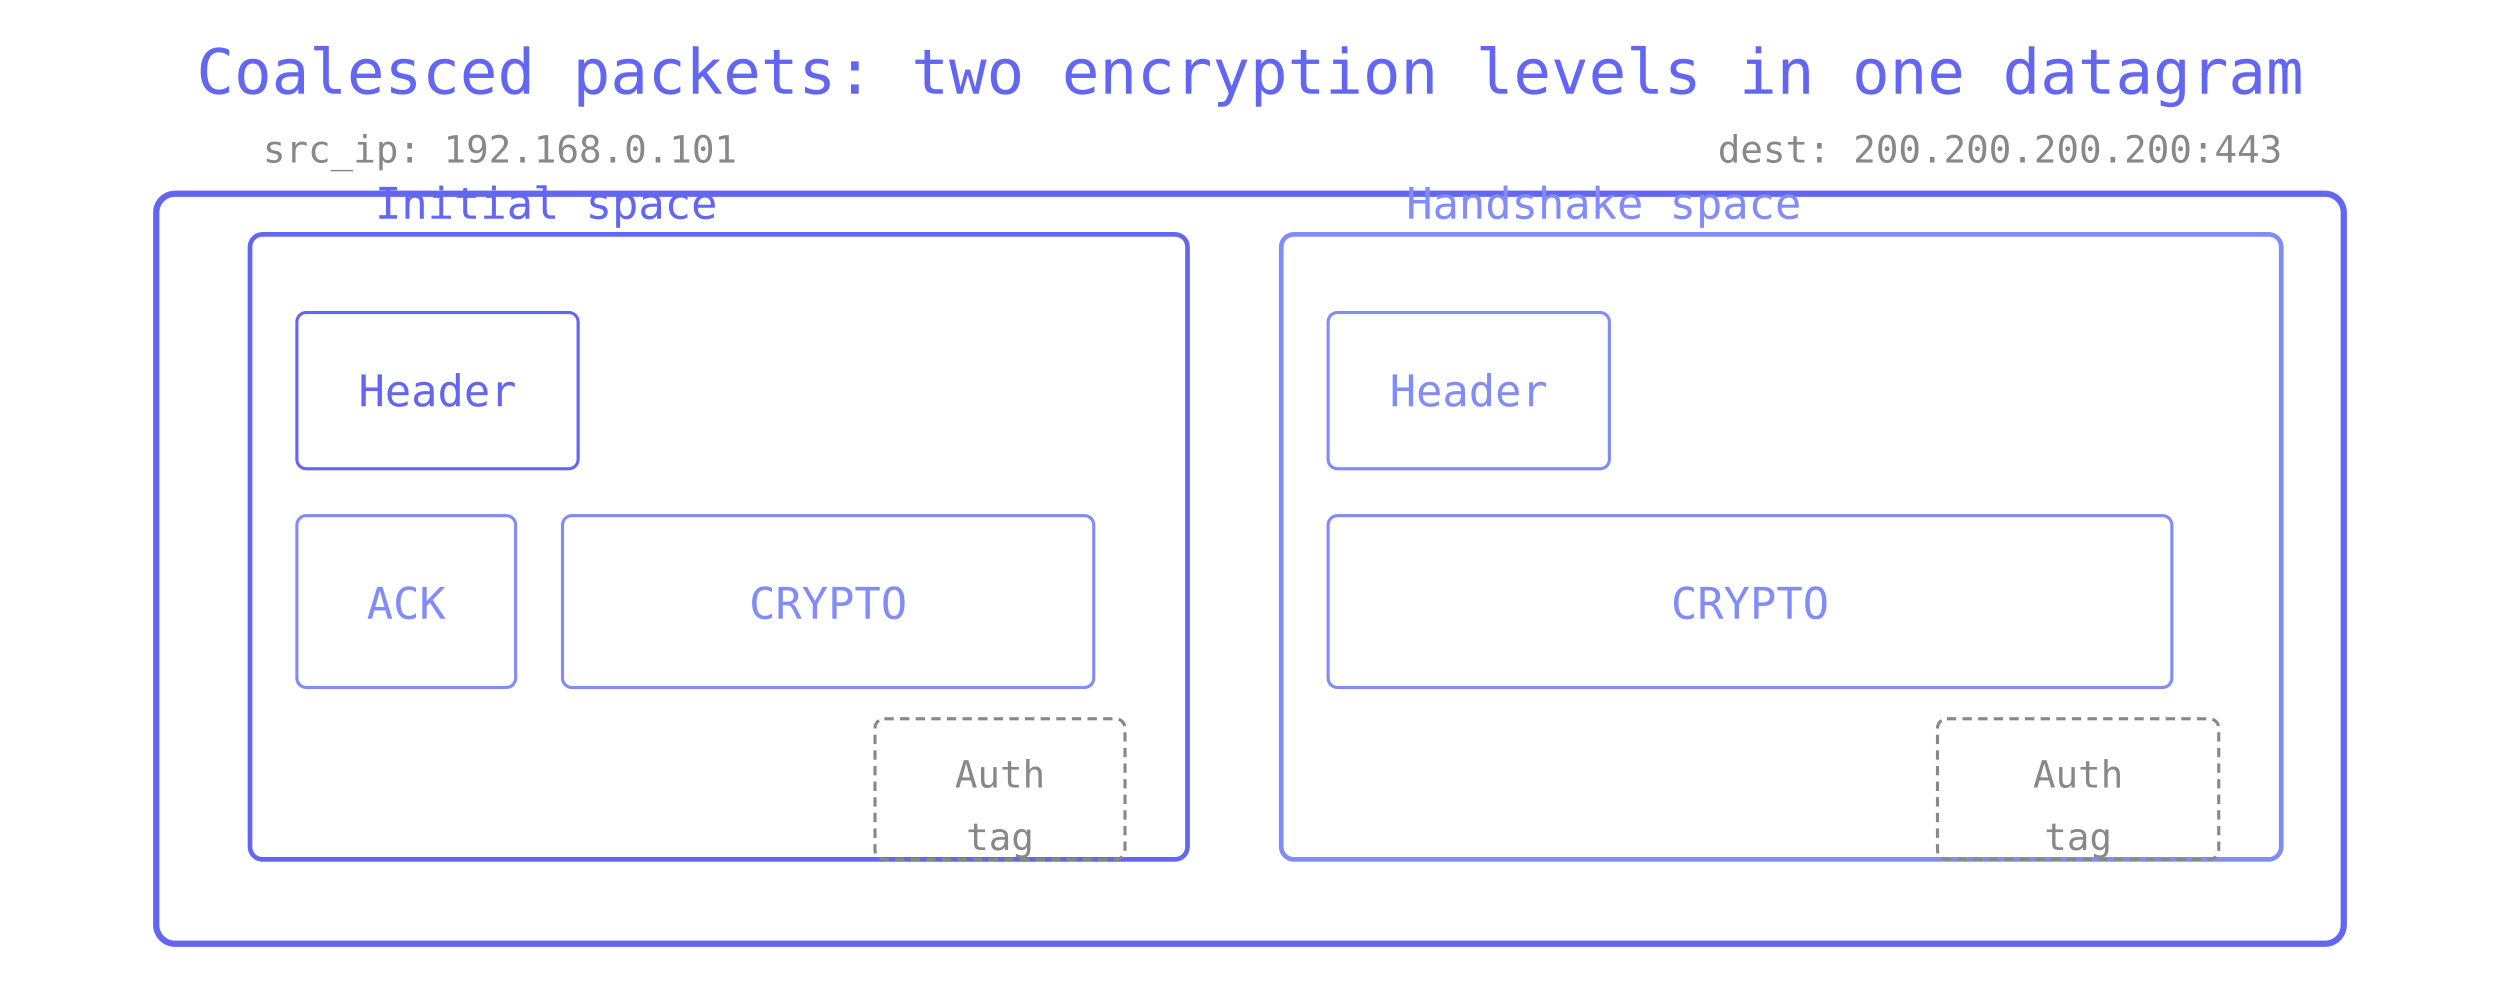
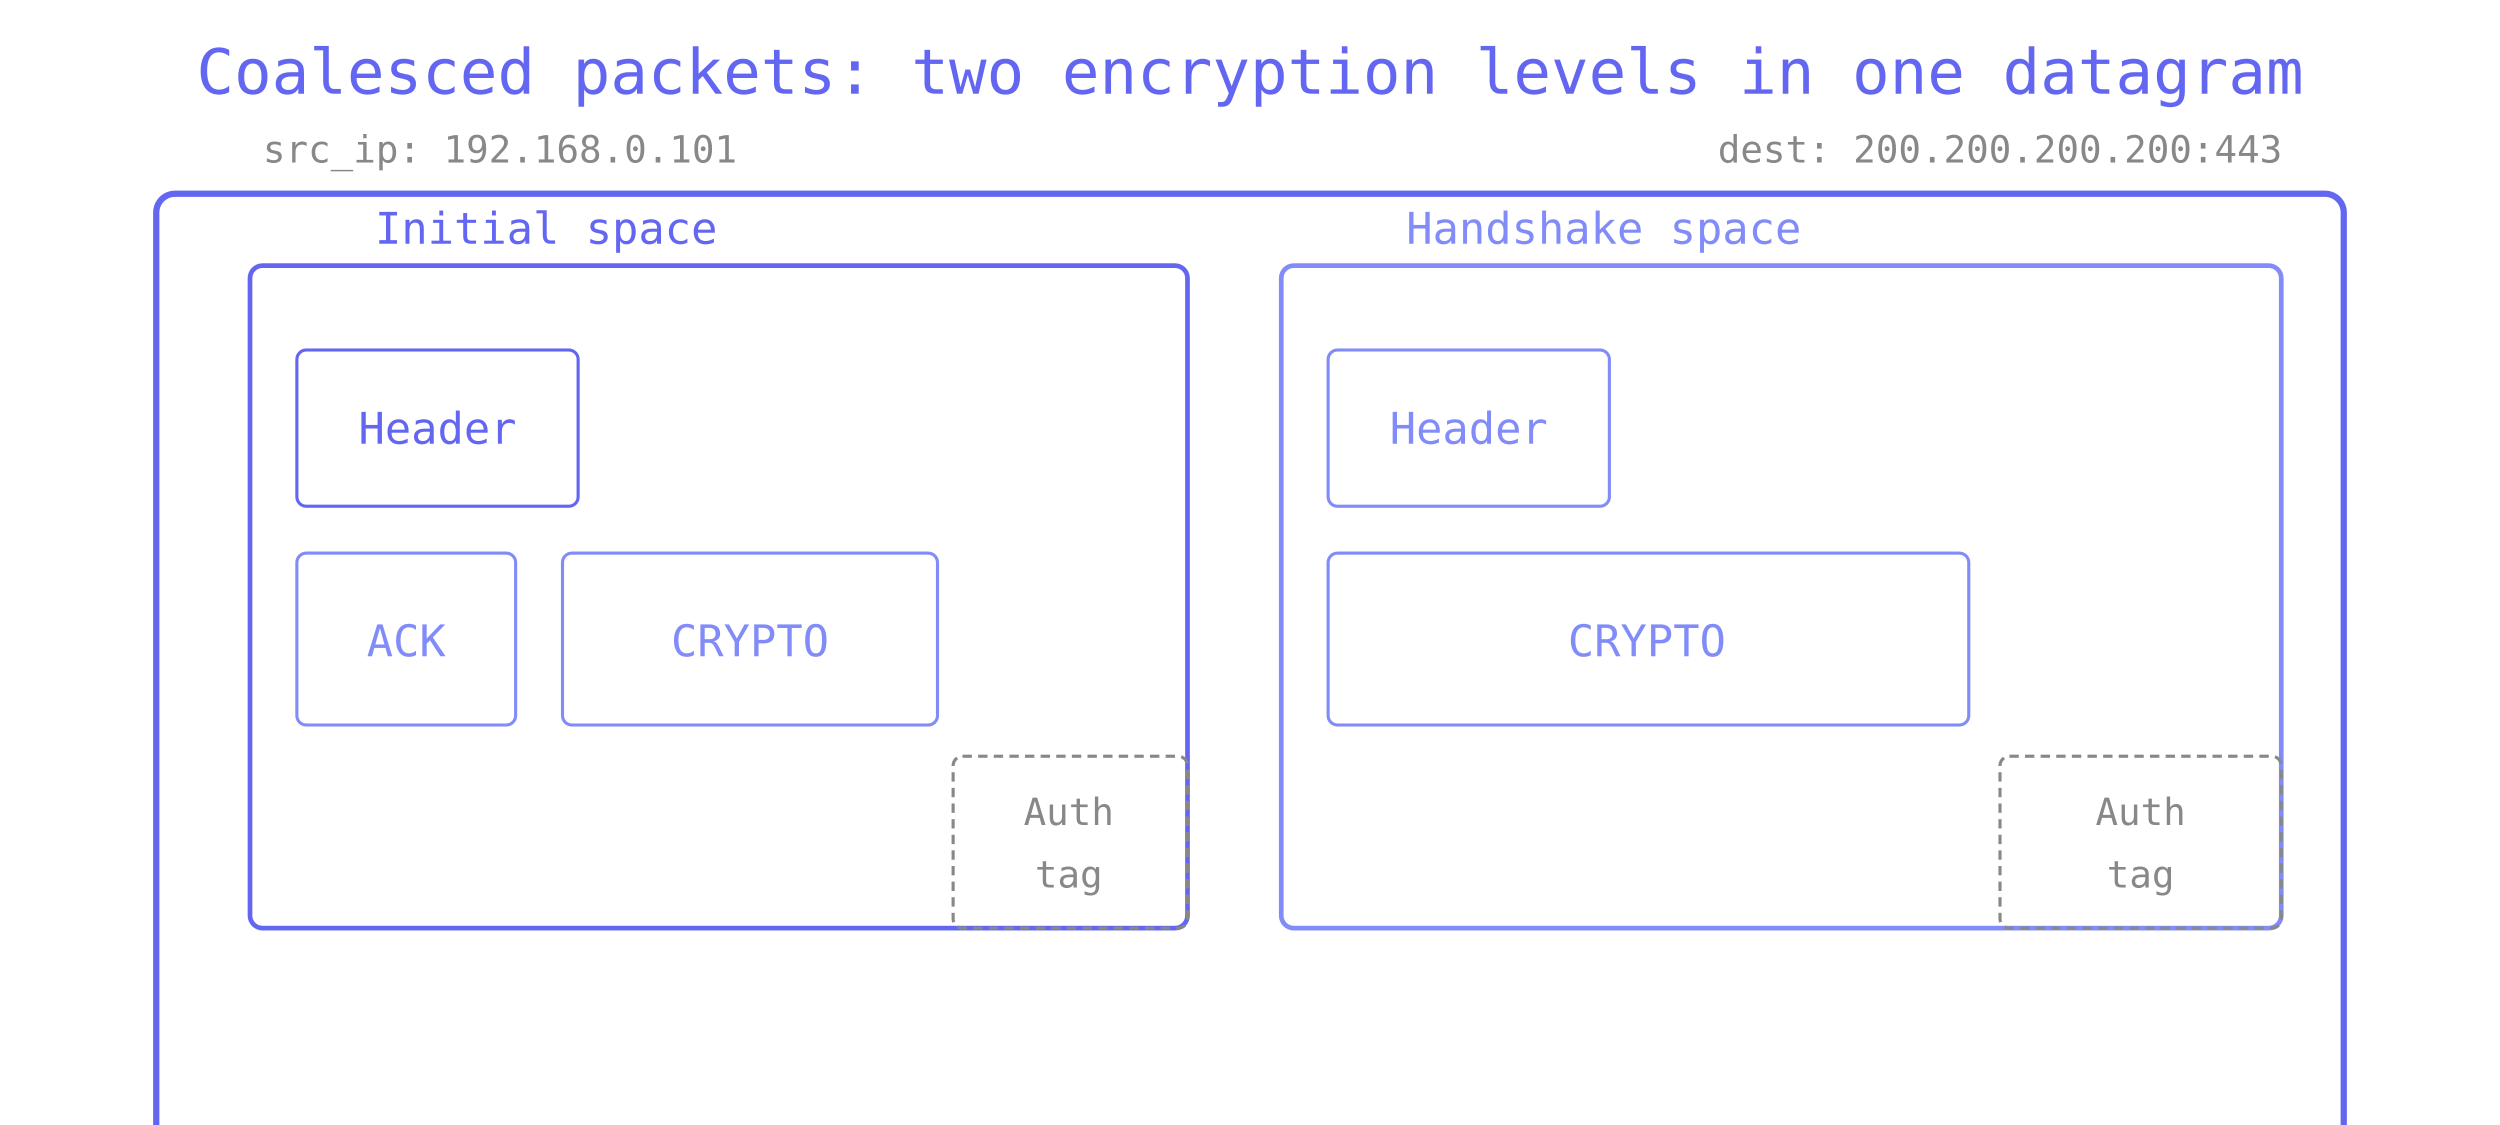
- <svg xmlns="http://www.w3.org/2000/svg" viewBox="0 0 800 320">
+ <svg xmlns="http://www.w3.org/2000/svg" viewBox="0 0 800 360">
  <text x="400" y="30" text-anchor="middle" font-family="Space Mono, monospace" font-size="20" fill="#6366f1">Coalesced packets: two encryption levels in one datagram</text>
-   <rect x="50" y="62" width="700" height="240" rx="6" fill="none" stroke="#6366f1" stroke-width="2" />
+   <rect x="50" y="62" width="700" height="310" rx="6" fill="none" stroke="#6366f1" stroke-width="2" />
  <text x="160" y="52" text-anchor="middle" font-family="Space Mono, monospace" font-size="12" fill="#888">src_ip: 192.168.0.101</text>
  <text x="640" y="52" text-anchor="middle" font-family="Space Mono, monospace" font-size="12" fill="#888">dest: 200.200.200.200:443</text>
-   <rect x="80" y="75" width="300" height="200" rx="4" fill="none" stroke="#6366f1" stroke-width="1.5" />
-   <text x="120" y="70" font-family="Space Mono, monospace" font-size="14" fill="#6366f1">Initial space</text>
-   <rect x="95" y="100" width="90" height="50" rx="3" fill="none" stroke="#6366f1" stroke-width="1" />
-   <text x="140" y="130" text-anchor="middle" font-family="Space Mono, monospace" font-size="14" fill="#6366f1">Header</text>
-   <rect x="95" y="165" width="70" height="55" rx="3" fill="none" stroke="#818cf8" stroke-width="1" />
-   <text x="130" y="198" text-anchor="middle" font-family="Space Mono, monospace" font-size="14" fill="#818cf8">ACK</text>
-   <rect x="180" y="165" width="170" height="55" rx="3" fill="none" stroke="#818cf8" stroke-width="1" />
-   <text x="265" y="198" text-anchor="middle" font-family="Space Mono, monospace" font-size="14" fill="#818cf8">CRYPTO</text>
-   <rect x="280" y="230" width="80" height="45" rx="3" fill="none" stroke="#888" stroke-width="1" stroke-dasharray="3 2" />
-   <text x="320" y="252" text-anchor="middle" font-family="Space Mono, monospace" font-size="12" fill="#888">Auth</text>
-   <text x="320" y="272" text-anchor="middle" font-family="Space Mono, monospace" font-size="12" fill="#888">tag</text>
-   <rect x="410" y="75" width="320" height="200" rx="4" fill="none" stroke="#818cf8" stroke-width="1.5" />
-   <text x="450" y="70" font-family="Space Mono, monospace" font-size="14" fill="#818cf8">Handshake space</text>
-   <rect x="425" y="100" width="90" height="50" rx="3" fill="none" stroke="#818cf8" stroke-width="1" />
-   <text x="470" y="130" text-anchor="middle" font-family="Space Mono, monospace" font-size="14" fill="#818cf8">Header</text>
-   <rect x="425" y="165" width="270" height="55" rx="3" fill="none" stroke="#818cf8" stroke-width="1" />
-   <text x="560" y="198" text-anchor="middle" font-family="Space Mono, monospace" font-size="14" fill="#818cf8">CRYPTO</text>
-   <rect x="620" y="230" width="90" height="45" rx="3" fill="none" stroke="#888" stroke-width="1" stroke-dasharray="3 2" />
-   <text x="665" y="252" text-anchor="middle" font-family="Space Mono, monospace" font-size="12" fill="#888">Auth</text>
-   <text x="665" y="272" text-anchor="middle" font-family="Space Mono, monospace" font-size="12" fill="#888">tag</text>
+   <rect x="80" y="85" width="300" height="212" rx="4" fill="none" stroke="#6366f1" stroke-width="1.5" />
+   <text x="120" y="78" font-family="Space Mono, monospace" font-size="14" fill="#6366f1">Initial space</text>
+   <rect x="95" y="112" width="90" height="50" rx="3" fill="none" stroke="#6366f1" stroke-width="1" />
+   <text x="140" y="142" text-anchor="middle" font-family="Space Mono, monospace" font-size="14" fill="#6366f1">Header</text>
+   <rect x="95" y="177" width="70" height="55" rx="3" fill="none" stroke="#818cf8" stroke-width="1" />
+   <text x="130" y="210" text-anchor="middle" font-family="Space Mono, monospace" font-size="14" fill="#818cf8">ACK</text>
+   <rect x="180" y="177" width="120" height="55" rx="3" fill="none" stroke="#818cf8" stroke-width="1" />
+   <text x="240" y="210" text-anchor="middle" font-family="Space Mono, monospace" font-size="14" fill="#818cf8">CRYPTO</text>
+   <rect x="305" y="242" width="75" height="55" rx="3" fill="none" stroke="#888" stroke-width="1" stroke-dasharray="3 2" />
+   <text x="342" y="264" text-anchor="middle" font-family="Space Mono, monospace" font-size="12" fill="#888">Auth</text>
+   <text x="342" y="284" text-anchor="middle" font-family="Space Mono, monospace" font-size="12" fill="#888">tag</text>
+   <rect x="410" y="85" width="320" height="212" rx="4" fill="none" stroke="#818cf8" stroke-width="1.5" />
+   <text x="450" y="78" font-family="Space Mono, monospace" font-size="14" fill="#818cf8">Handshake space</text>
+   <rect x="425" y="112" width="90" height="50" rx="3" fill="none" stroke="#818cf8" stroke-width="1" />
+   <text x="470" y="142" text-anchor="middle" font-family="Space Mono, monospace" font-size="14" fill="#818cf8">Header</text>
+   <rect x="425" y="177" width="205" height="55" rx="3" fill="none" stroke="#818cf8" stroke-width="1" />
+   <text x="527" y="210" text-anchor="middle" font-family="Space Mono, monospace" font-size="14" fill="#818cf8">CRYPTO</text>
+   <rect x="640" y="242" width="90" height="55" rx="3" fill="none" stroke="#888" stroke-width="1" stroke-dasharray="3 2" />
+   <text x="685" y="264" text-anchor="middle" font-family="Space Mono, monospace" font-size="12" fill="#888">Auth</text>
+   <text x="685" y="284" text-anchor="middle" font-family="Space Mono, monospace" font-size="12" fill="#888">tag</text>
</svg>
